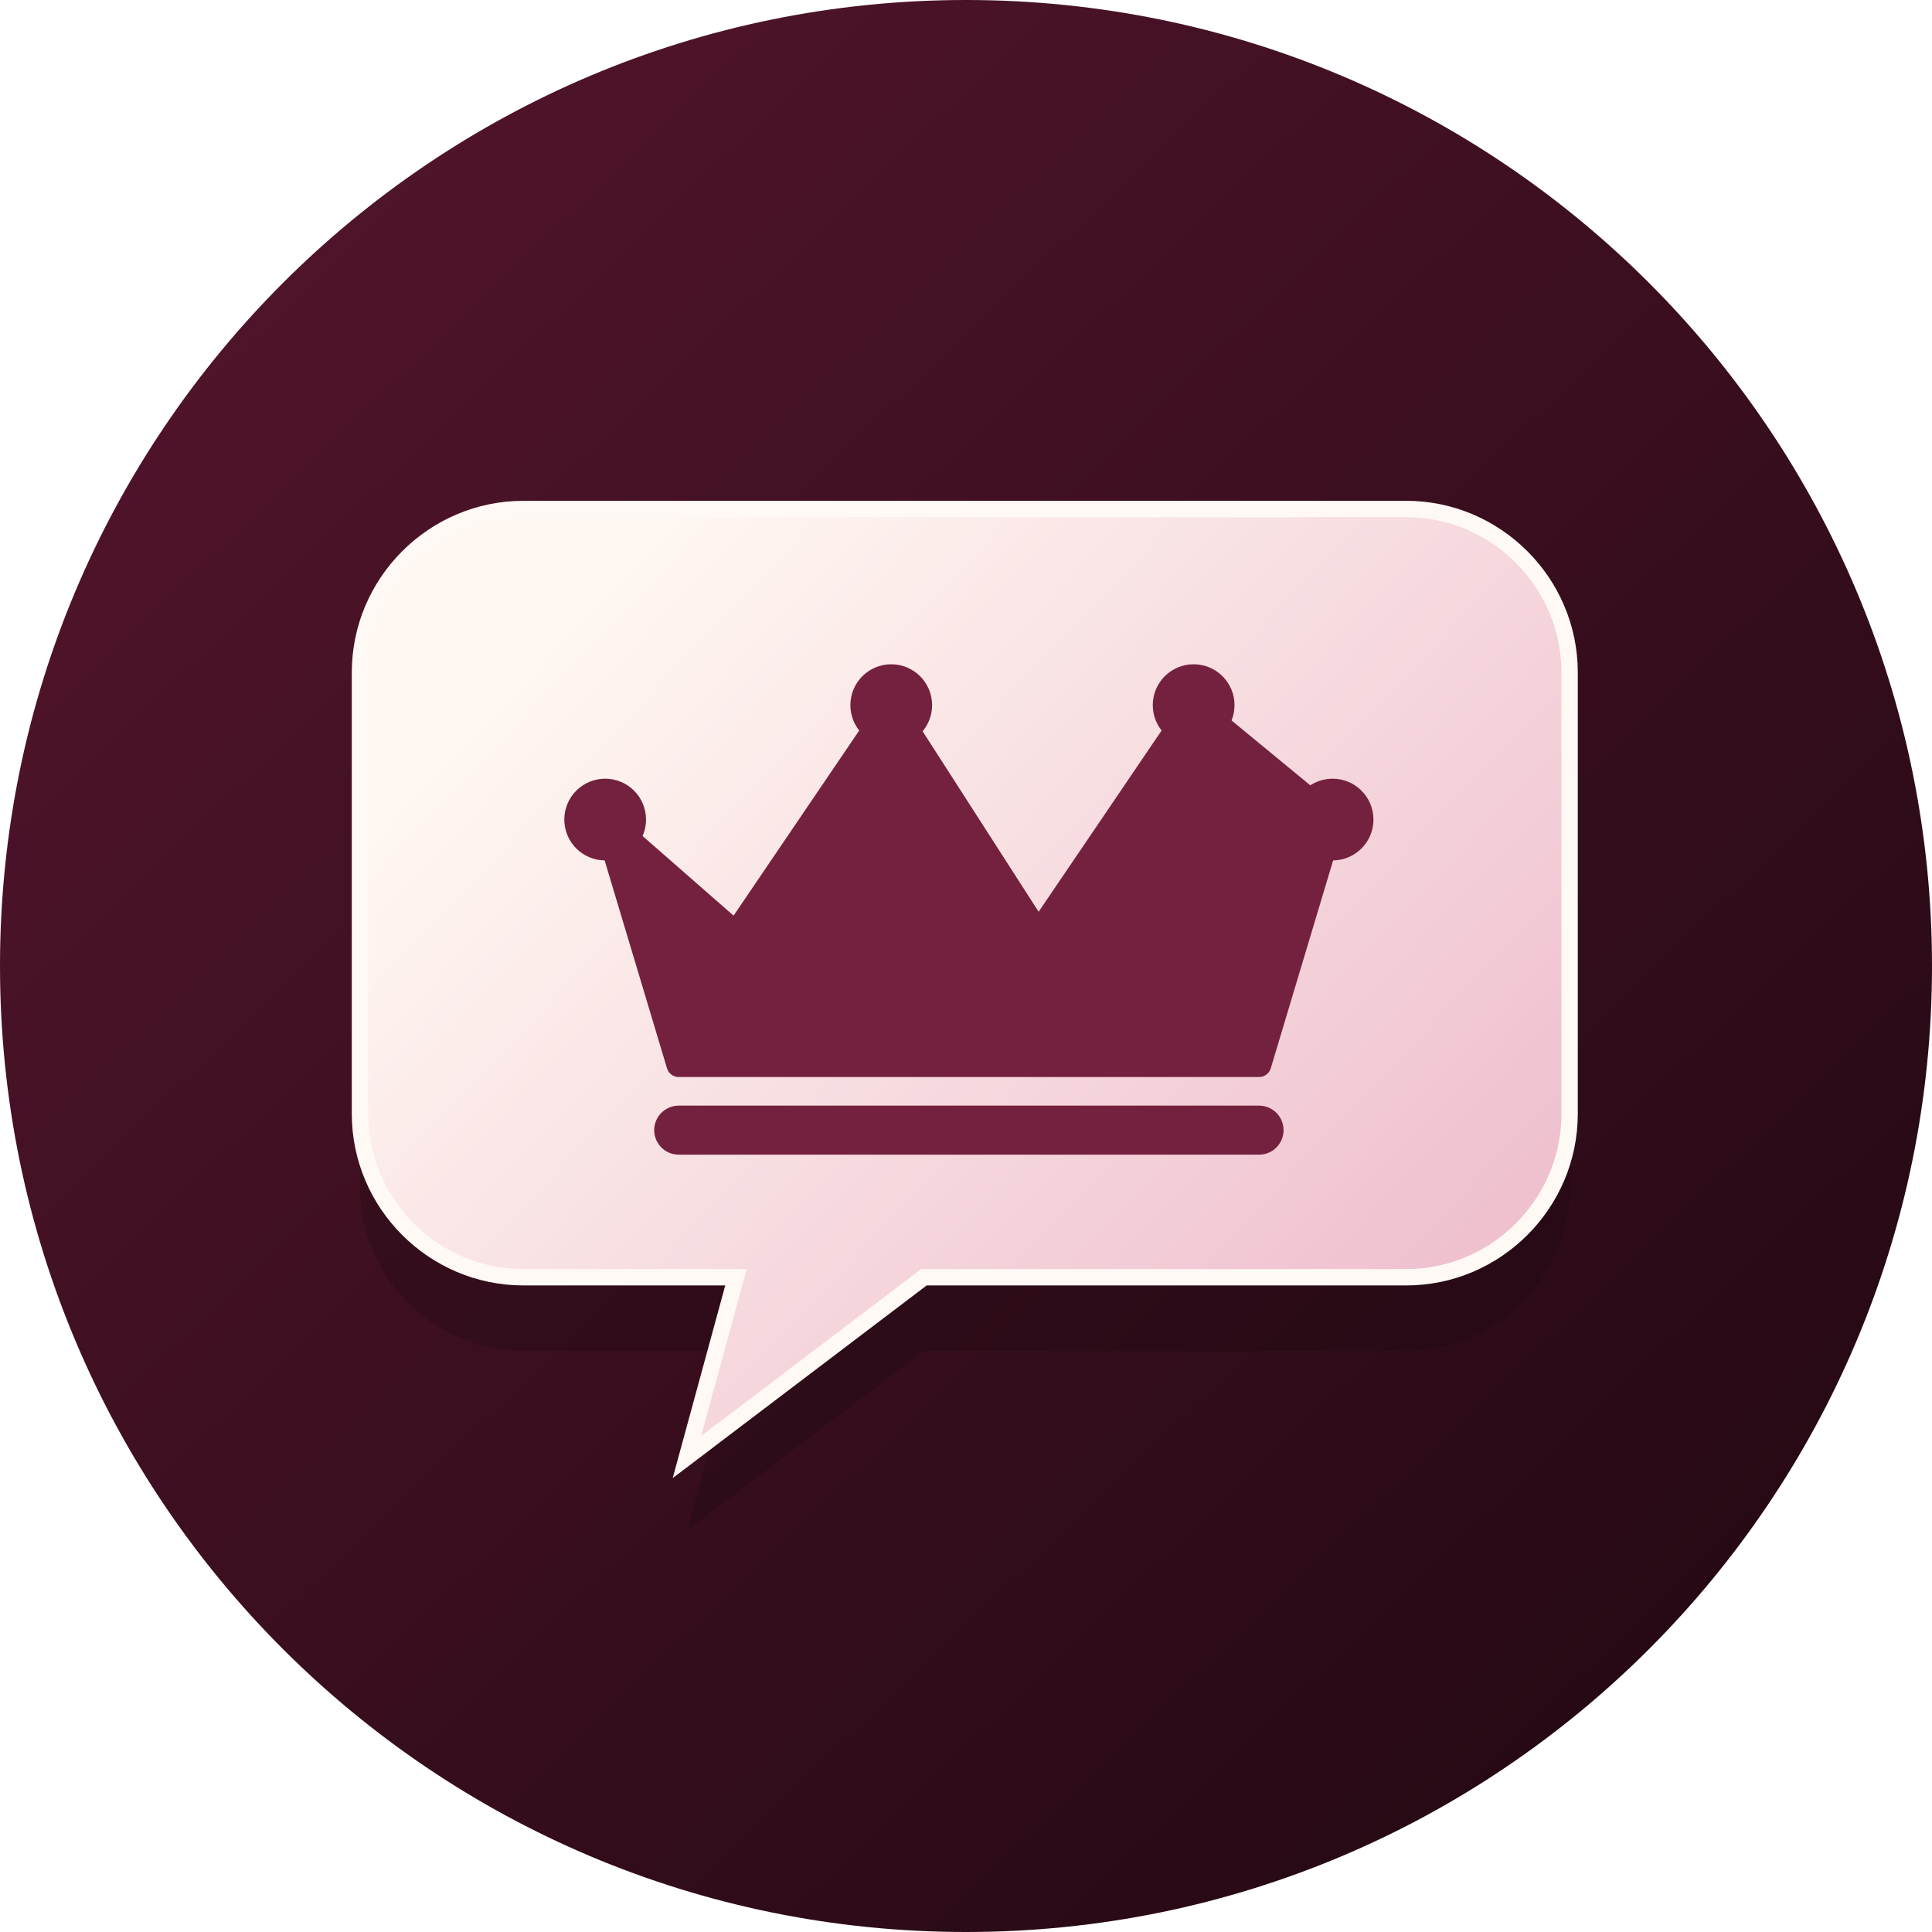
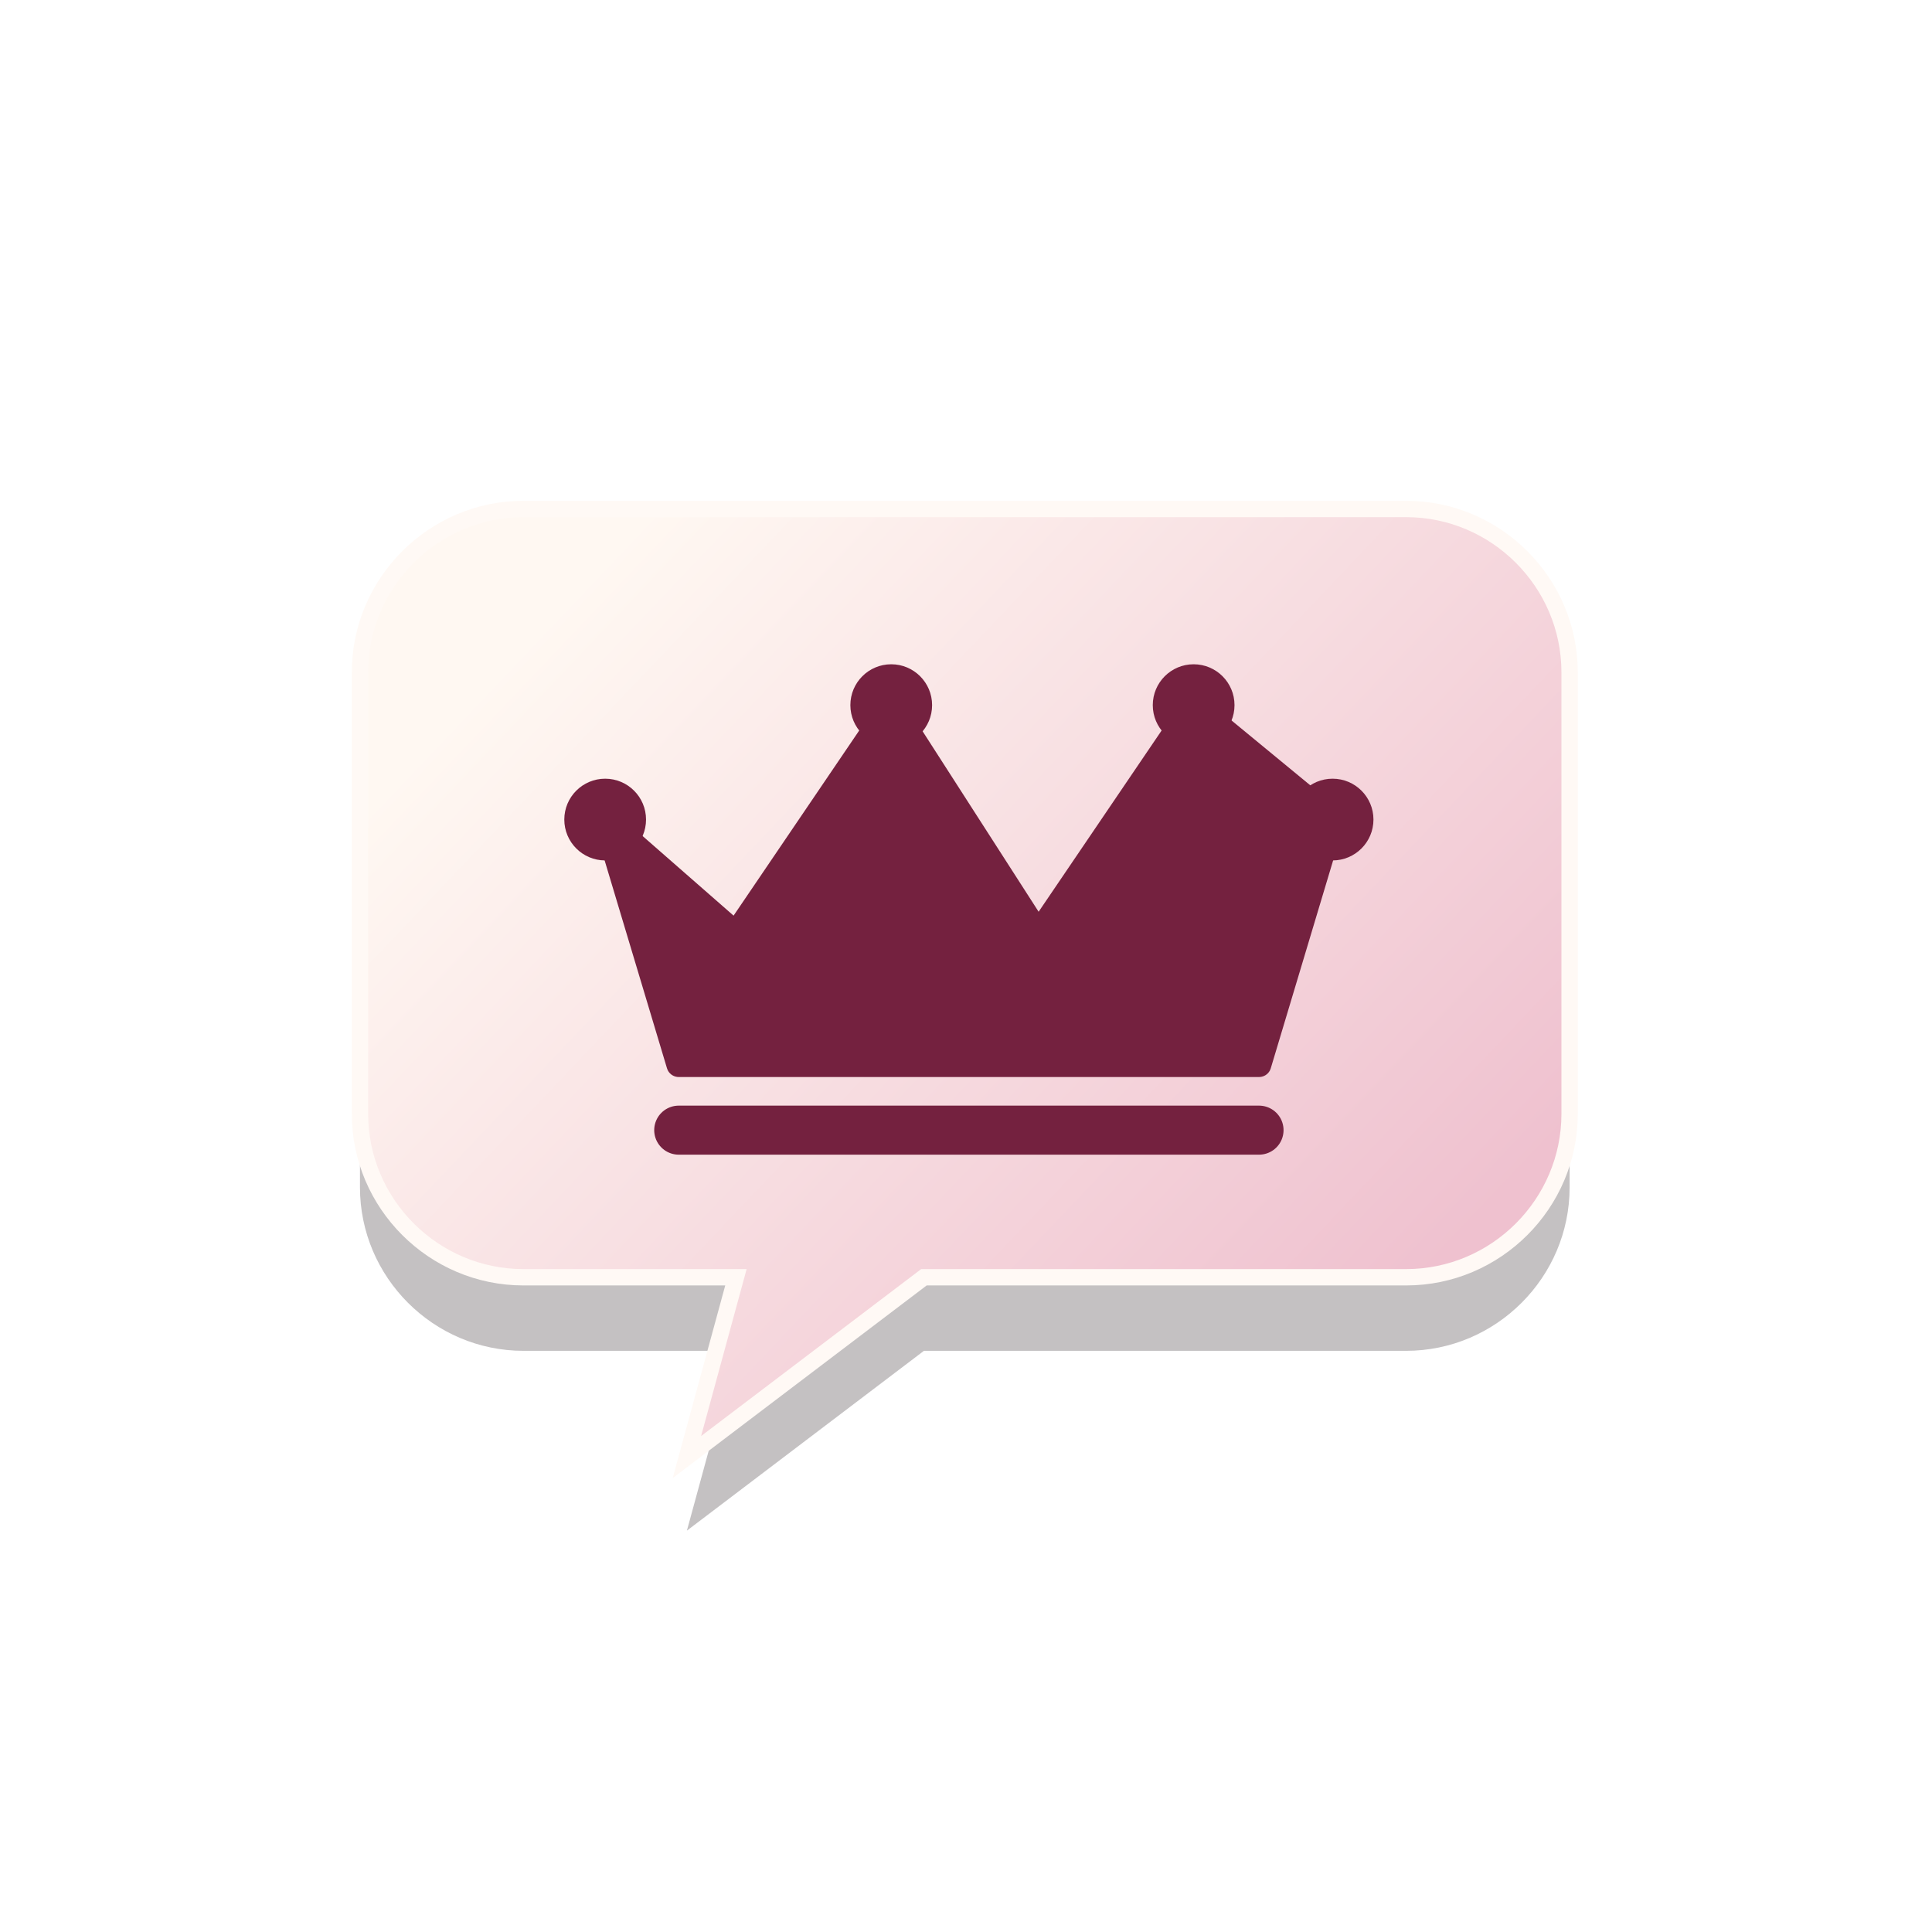
<svg xmlns="http://www.w3.org/2000/svg" width="512" height="512" viewBox="0 0 192 192">
  <defs>
    <linearGradient id="bg" x1="12" y1="8" x2="180" y2="184" gradientUnits="userSpaceOnUse">
      <stop stop-color="#54152D" />
      <stop offset="1" stop-color="#210812" />
    </linearGradient>
    <linearGradient id="crown" x1="48" y1="47" x2="145" y2="139" gradientUnits="userSpaceOnUse">
      <stop stop-color="#FFF8F2" />
      <stop offset="1" stop-color="#EFC1CF" />
    </linearGradient>
  </defs>
-   <circle cx="96" cy="96" r="96" fill="url(#bg)" />
+   <circle cx="96" cy="96" r="96" fill="none" />
  <g transform="translate(17.904 18.904) scale(0.81225)">
    <g transform="translate(0 2)">
      <path d="M42 42h108c11 0 20 9 20 20v54c0 11-9 20-20 20H91l-29 22 6-22H42c-11 0-20-9-20-20V62c0-11 9-20 20-20Z" fill="#12060D" opacity=".25" transform="translate(0 4)" />
      <path d="M42 37h108c11 0 20 9 20 20v54c0 11-9 20-20 20H91l-29 22 6-22H42c-11 0-20-9-20-20V57c0-11 9-20 20-20Z" fill="url(#crown)" stroke="#FFF9F5" stroke-width="2" />
      <path d="M52 75 68 89 87 61 105 89 124 61 141 75 132 105H61Z" fill="#74213F" stroke="#74213F" stroke-linejoin="round" stroke-width="3" />
      <path d="M61 113h71" fill="none" stroke="#74213F" stroke-width="6" stroke-linecap="round" />
      <circle cx="52" cy="75" r="5" fill="#74213F" />
      <circle cx="87" cy="61" r="5" fill="#74213F" />
      <circle cx="124" cy="61" r="5" fill="#74213F" />
      <circle cx="141" cy="75" r="5" fill="#74213F" />
    </g>
  </g>
</svg>
